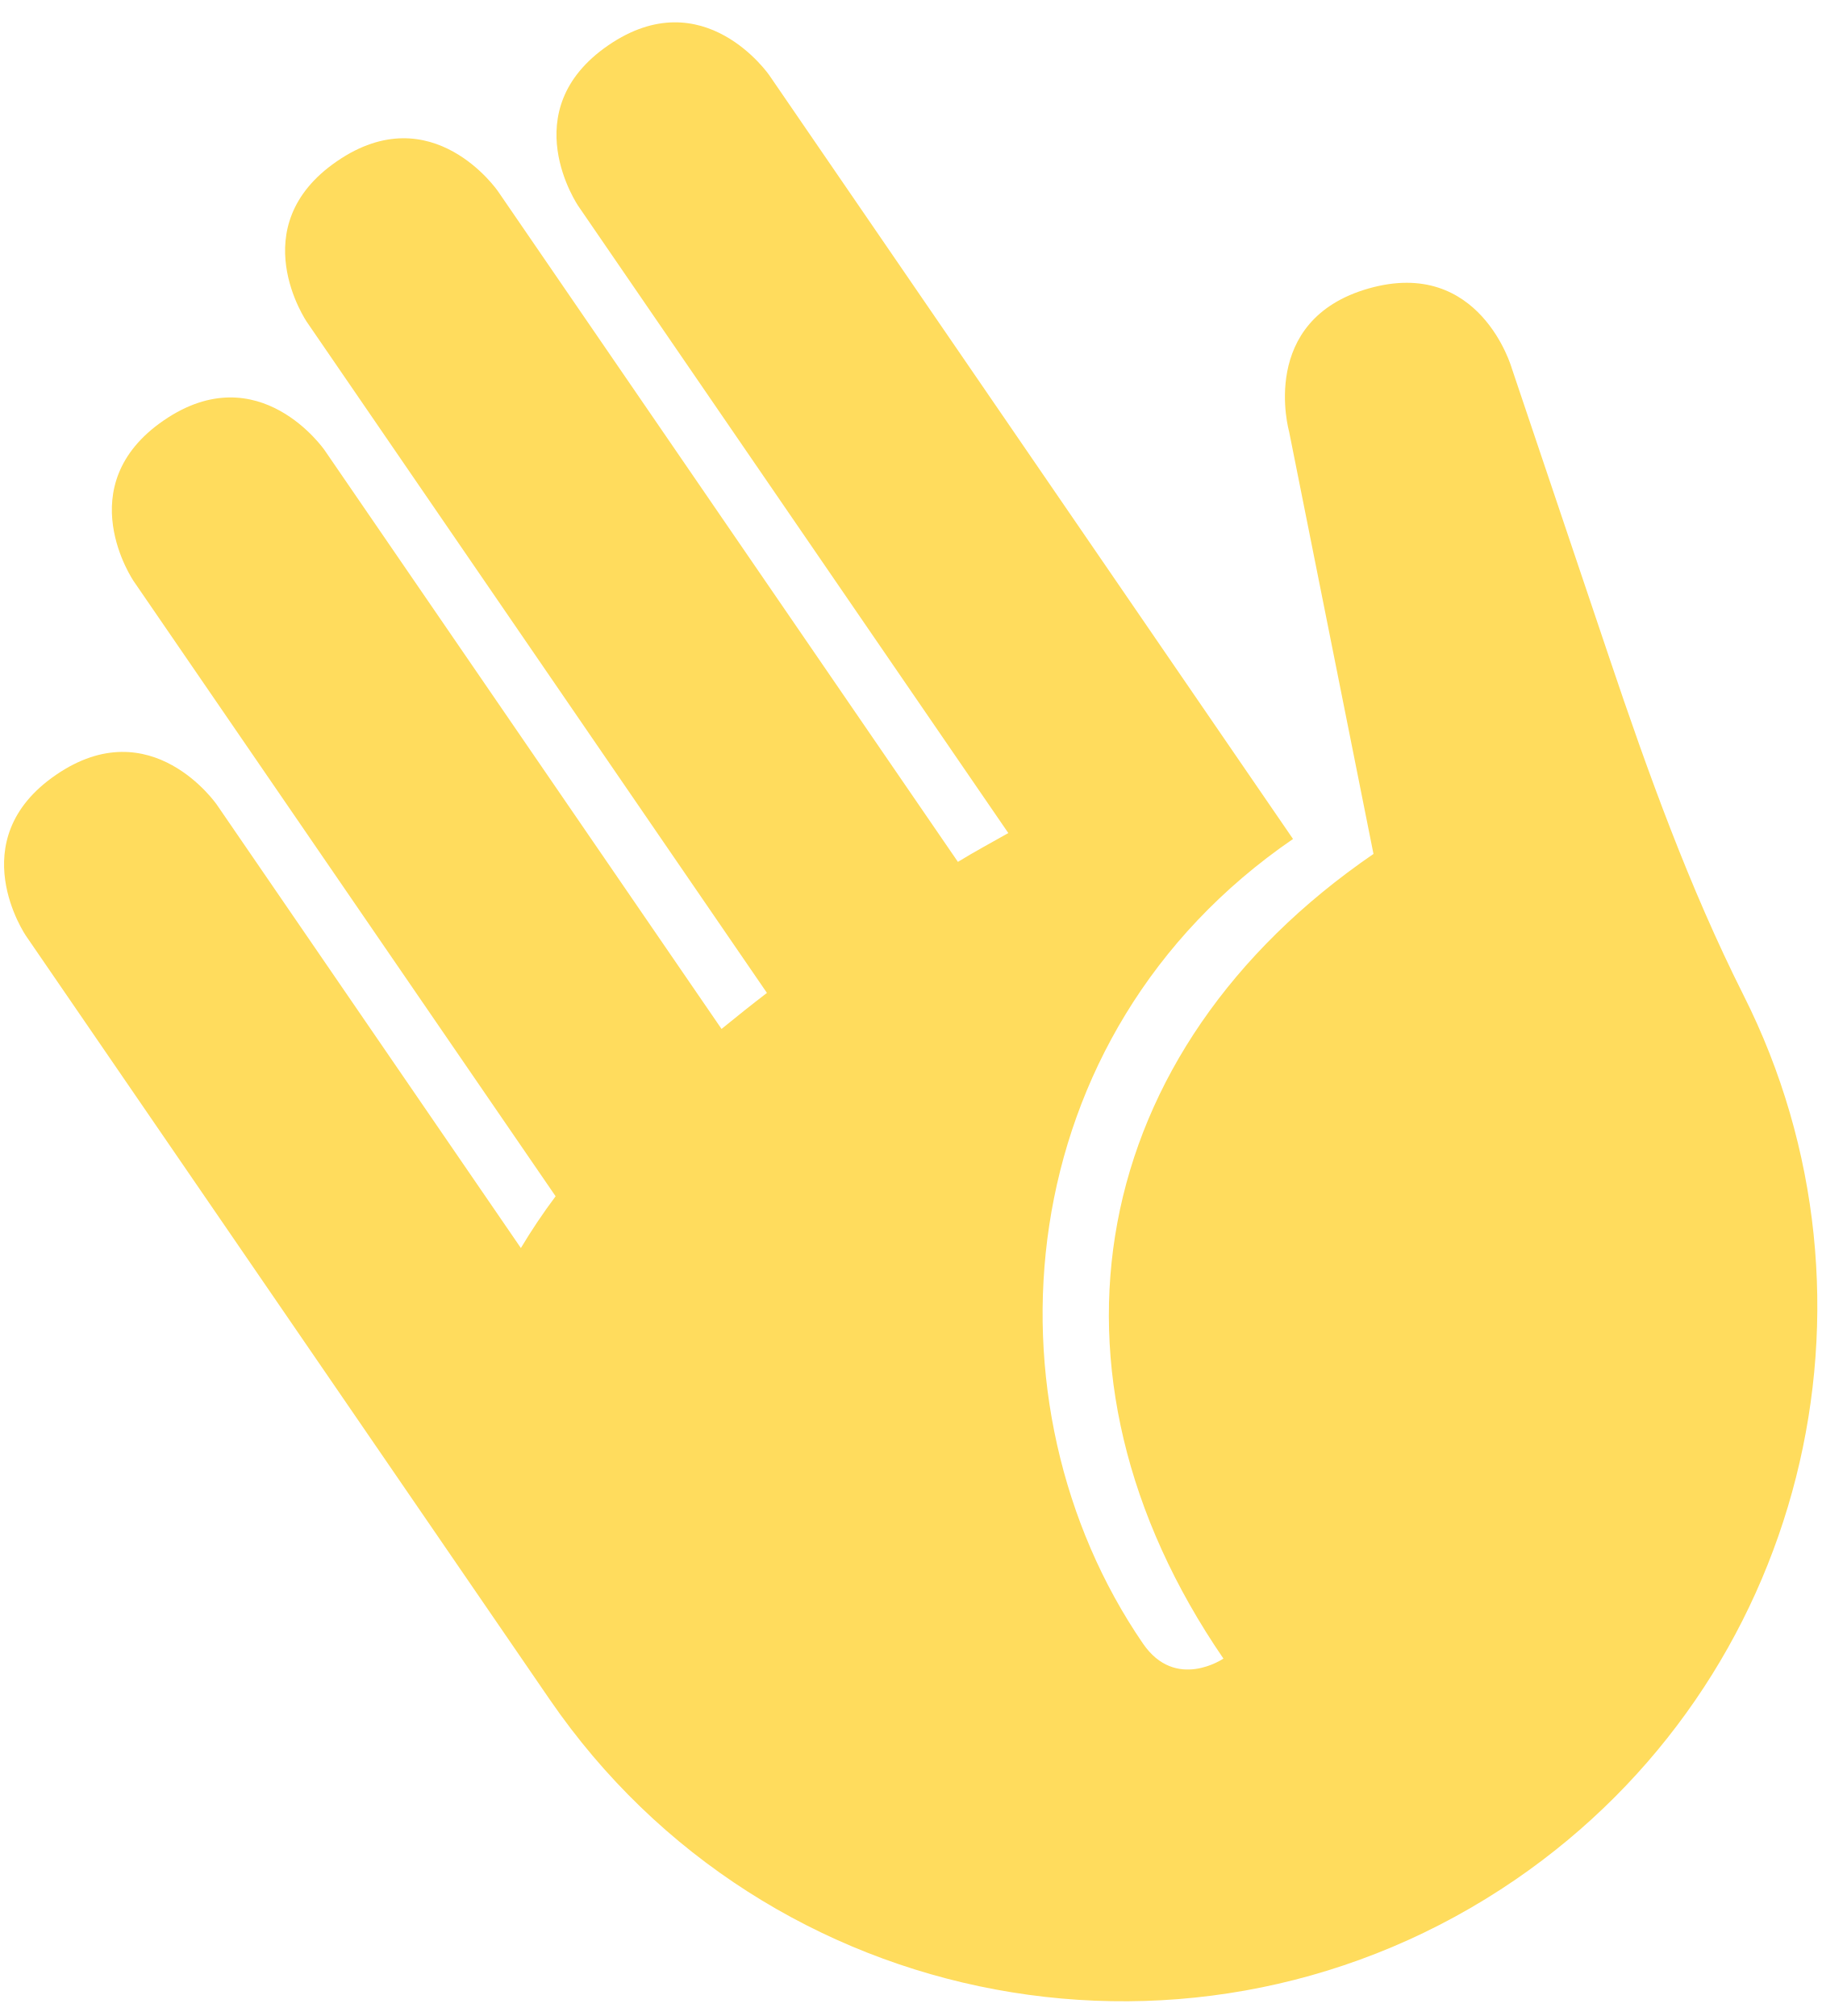
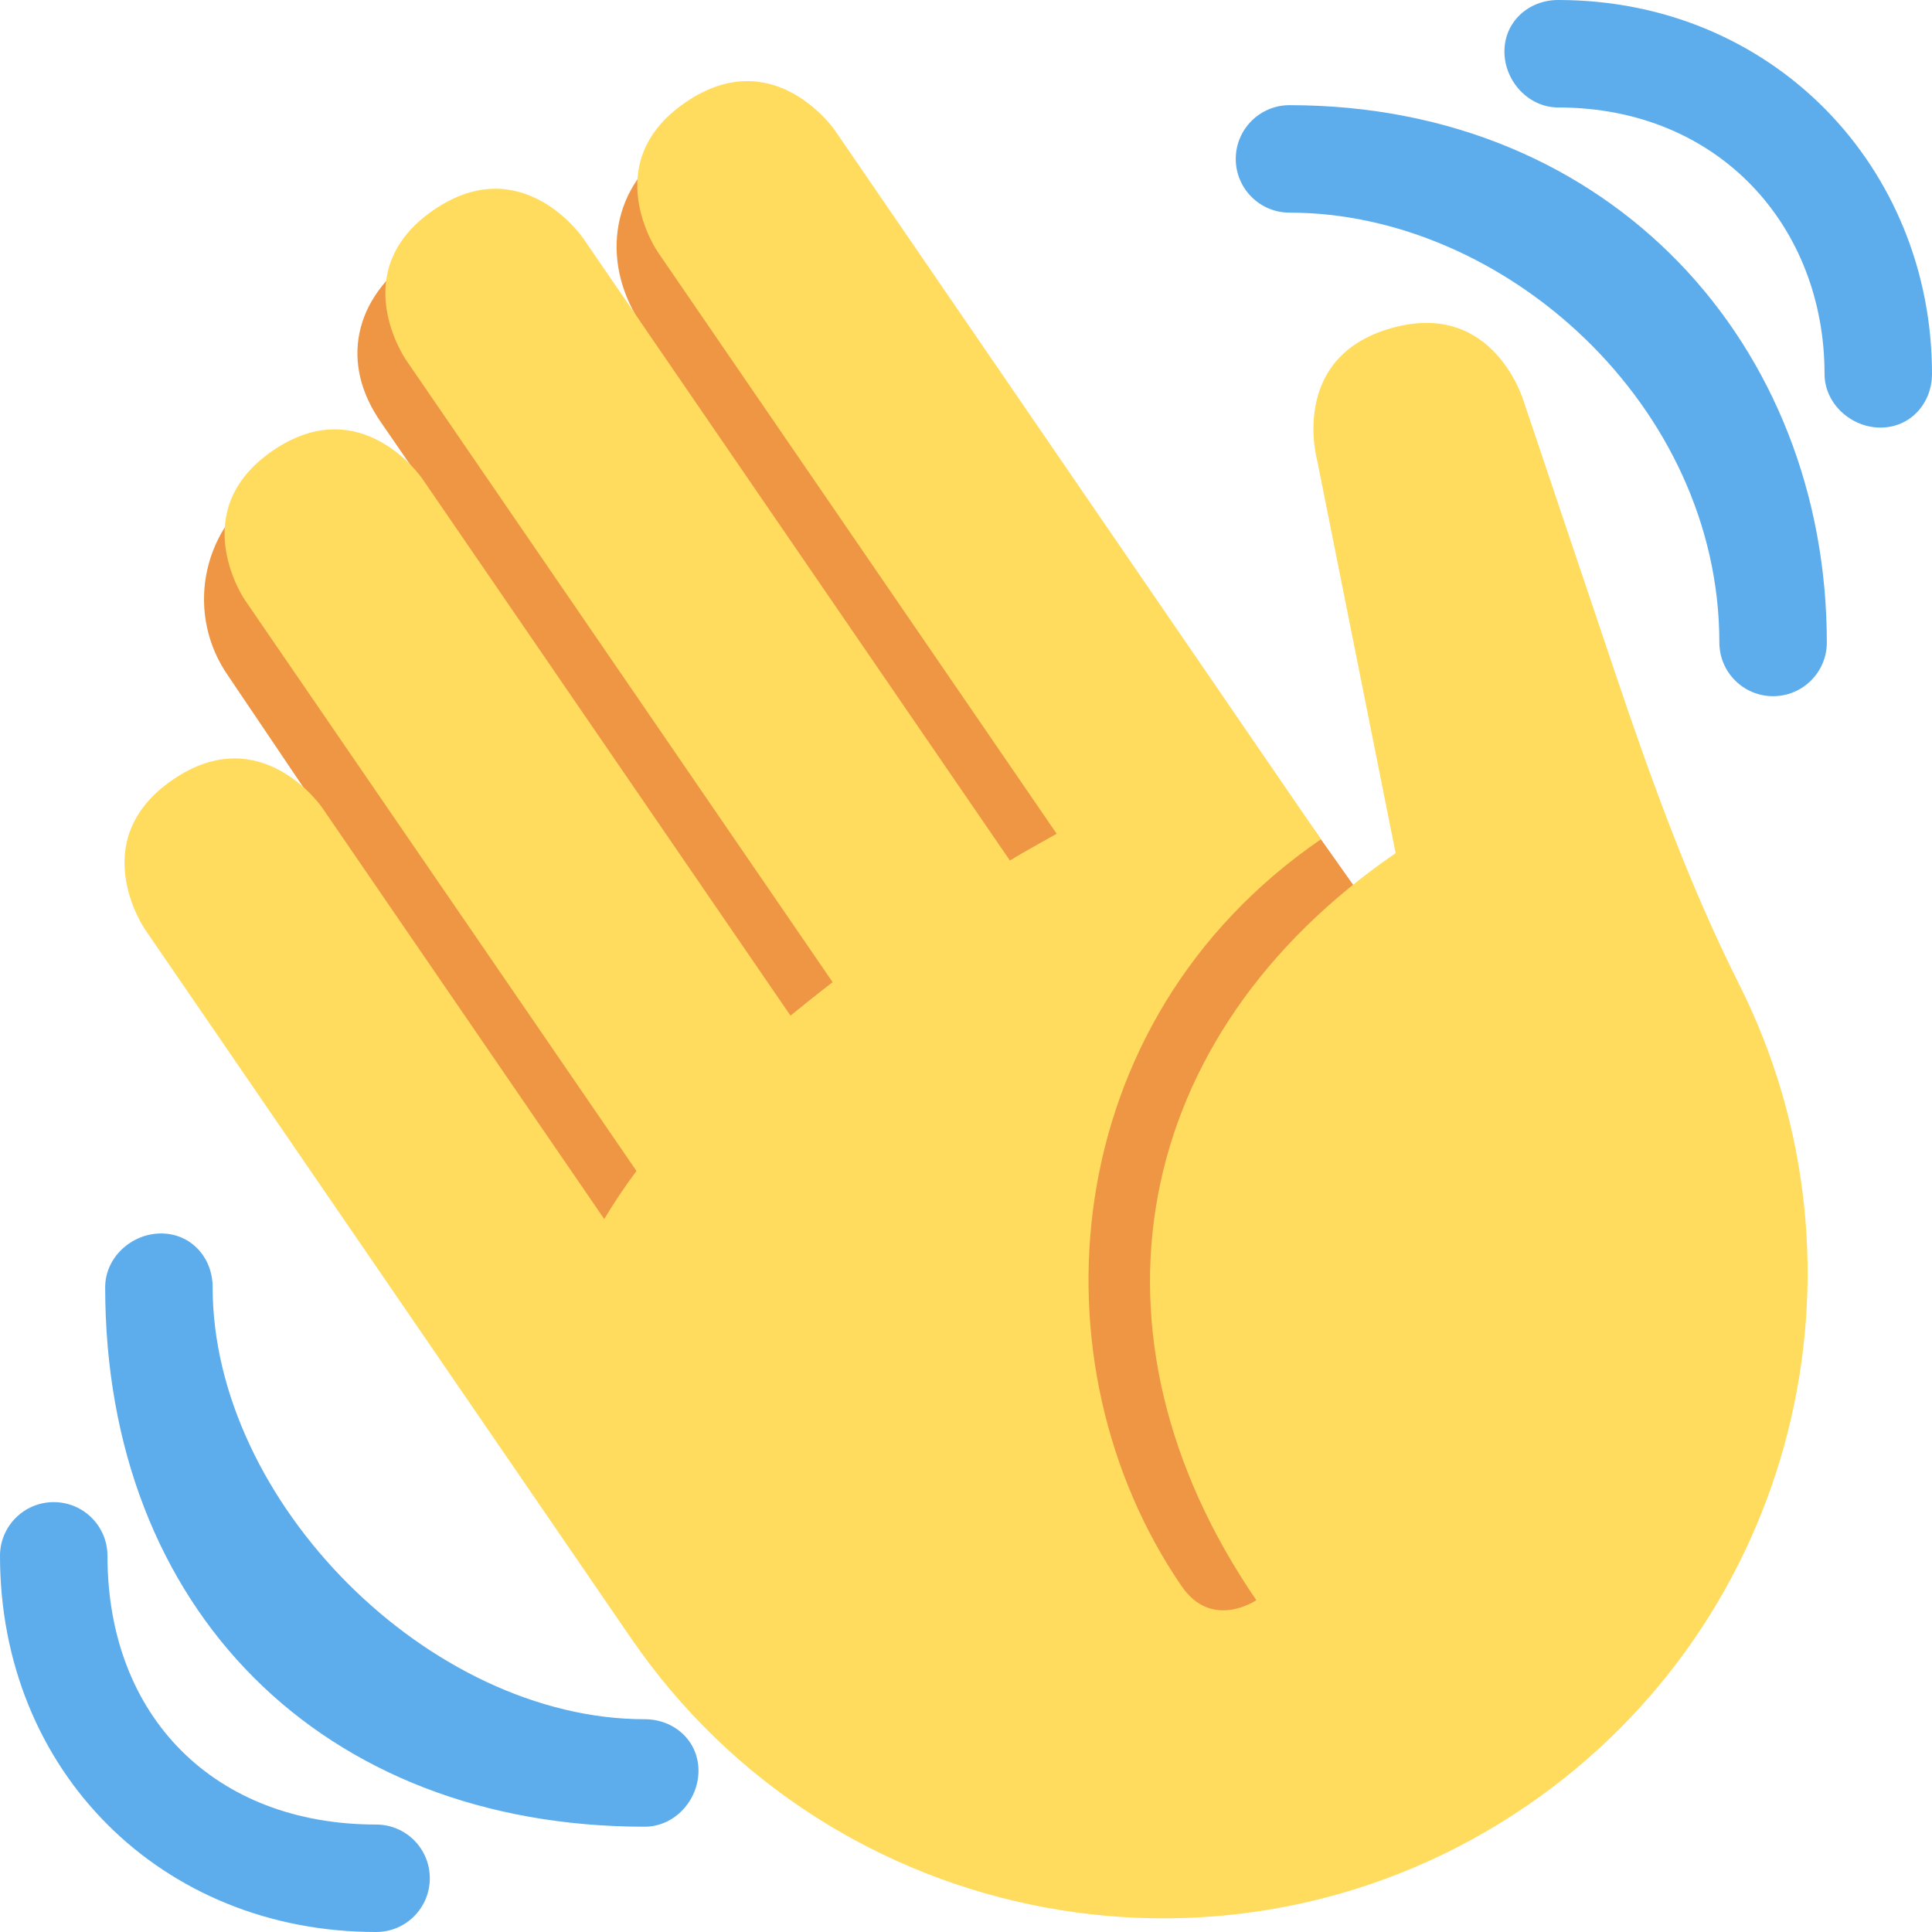
- <svg xmlns="http://www.w3.org/2000/svg" width="28" height="31" viewBox="0 0 28 31" fill="none">
-   <path d="M0.399 14.39C0.399 14.39 -0.608 12.921 0.861 11.915C2.329 10.908 3.335 12.376 3.335 12.376L8.008 19.191C8.169 18.922 8.346 18.657 8.542 18.395L2.056 8.938C2.056 8.938 1.05 7.471 2.518 6.464C3.986 5.458 4.992 6.925 4.992 6.925L11.093 15.822C11.32 15.637 11.552 15.451 11.791 15.268L4.719 4.953C4.719 4.953 3.713 3.486 5.181 2.479C6.648 1.472 7.655 2.94 7.655 2.94L14.727 13.253C14.987 13.094 15.244 12.956 15.502 12.81L8.892 3.17C8.892 3.17 7.885 1.703 9.353 0.696C10.82 -0.31 11.827 1.157 11.827 1.157L18.816 11.351L19.879 12.901C15.476 15.921 15.056 21.604 17.572 25.273C18.075 26.007 18.809 25.504 18.809 25.504C15.79 21.1 16.712 16.151 21.116 13.131L19.818 6.633C19.818 6.633 19.333 4.921 21.044 4.435C22.756 3.95 23.242 5.662 23.242 5.662L24.742 10.116C25.336 11.881 25.969 13.64 26.806 15.305C29.171 20.003 27.758 25.843 23.3 28.902C18.436 32.236 11.788 30.997 8.452 26.134L0.399 14.39Z" fill="#FFDC5D" />
+ <svg xmlns="http://www.w3.org/2000/svg" width="32" height="32" viewBox="0 0 32 32" fill="none">
+   <path d="M4.326 8.103C5.163 7.518 6.424 7.631 7.175 8.251L6.313 6.999C5.62 6.01 5.868 4.94 6.858 4.246C7.848 3.555 10.652 5.414 10.652 5.414C9.952 4.415 10.083 3.15 11.082 2.449C12.08 1.752 13.458 1.993 14.157 2.993L23.43 16.093L22.248 27.551L12.385 23.954L3.782 11.198C3.077 10.194 3.321 8.808 4.326 8.103Z" fill="#EF9645" />
+   <path d="M2.399 15.39C2.399 15.39 1.392 13.921 2.861 12.915C4.329 11.908 5.335 13.376 5.335 13.376L10.008 20.191C10.169 19.922 10.346 19.657 10.542 19.395L4.056 9.938C4.056 9.938 3.05 8.471 4.518 7.464C5.986 6.458 6.992 7.925 6.992 7.925L13.093 16.822C13.32 16.637 13.552 16.451 13.791 16.268L6.719 5.953C6.719 5.953 5.713 4.486 7.181 3.479C8.648 2.472 9.655 3.94 9.655 3.94L16.727 14.253C16.987 14.094 17.244 13.956 17.502 13.81L10.892 4.17C10.892 4.17 9.885 2.703 11.353 1.696C12.82 0.69 13.827 2.157 13.827 2.157L20.816 12.351L21.879 13.901C17.476 16.921 17.056 22.604 19.572 26.273C20.075 27.007 20.809 26.504 20.809 26.504C17.79 22.1 18.712 17.151 23.116 14.131L21.818 7.633C21.818 7.633 21.333 5.921 23.044 5.435C24.756 4.95 25.242 6.662 25.242 6.662L26.742 11.116C27.336 12.881 27.969 14.64 28.806 16.305C31.171 21.003 29.758 26.843 25.3 29.902C20.436 33.236 13.788 31.997 10.452 27.134L2.399 15.39Z" fill="#FFDC5D" />
+   <path d="M10.679 28.476C7.119 28.476 3.522 24.879 3.522 21.32C3.522 20.828 3.162 20.43 2.669 20.43C2.177 20.43 1.742 20.828 1.742 21.32C1.742 26.659 5.339 30.256 10.679 30.256C11.171 30.256 11.569 29.821 11.569 29.329C11.569 28.837 11.171 28.476 10.679 28.476Z" fill="#5DADEC" />
+   <path d="M6.229 30.22C3.56 30.22 1.78 28.44 1.78 25.77C1.78 25.278 1.382 24.88 0.89 24.88C0.398 24.88 0 25.278 0 25.77C0 29.33 2.67 32 6.229 32C6.722 32 7.119 31.602 7.119 31.11C7.119 30.618 6.722 30.22 6.229 30.22ZM21.358 1.742C20.867 1.742 20.468 2.141 20.468 2.632C20.468 3.123 20.867 3.522 21.358 3.522C24.918 3.522 28.478 6.716 28.478 10.642C28.478 11.133 28.876 11.531 29.368 11.531C29.859 11.531 30.258 11.133 30.258 10.642C30.258 5.734 26.698 1.742 21.358 1.742Z" fill="#5DADEC" />
+   <path d="M25.808 0C25.317 0 24.918 0.361 24.918 0.853C24.918 1.344 25.317 1.78 25.808 1.78C28.478 1.78 30.22 3.76 30.22 6.192C30.22 6.683 30.655 7.082 31.148 7.082C31.64 7.082 32 6.683 32 6.192C32 2.777 29.368 0 25.808 0Z" fill="#5DADEC" />
</svg>
